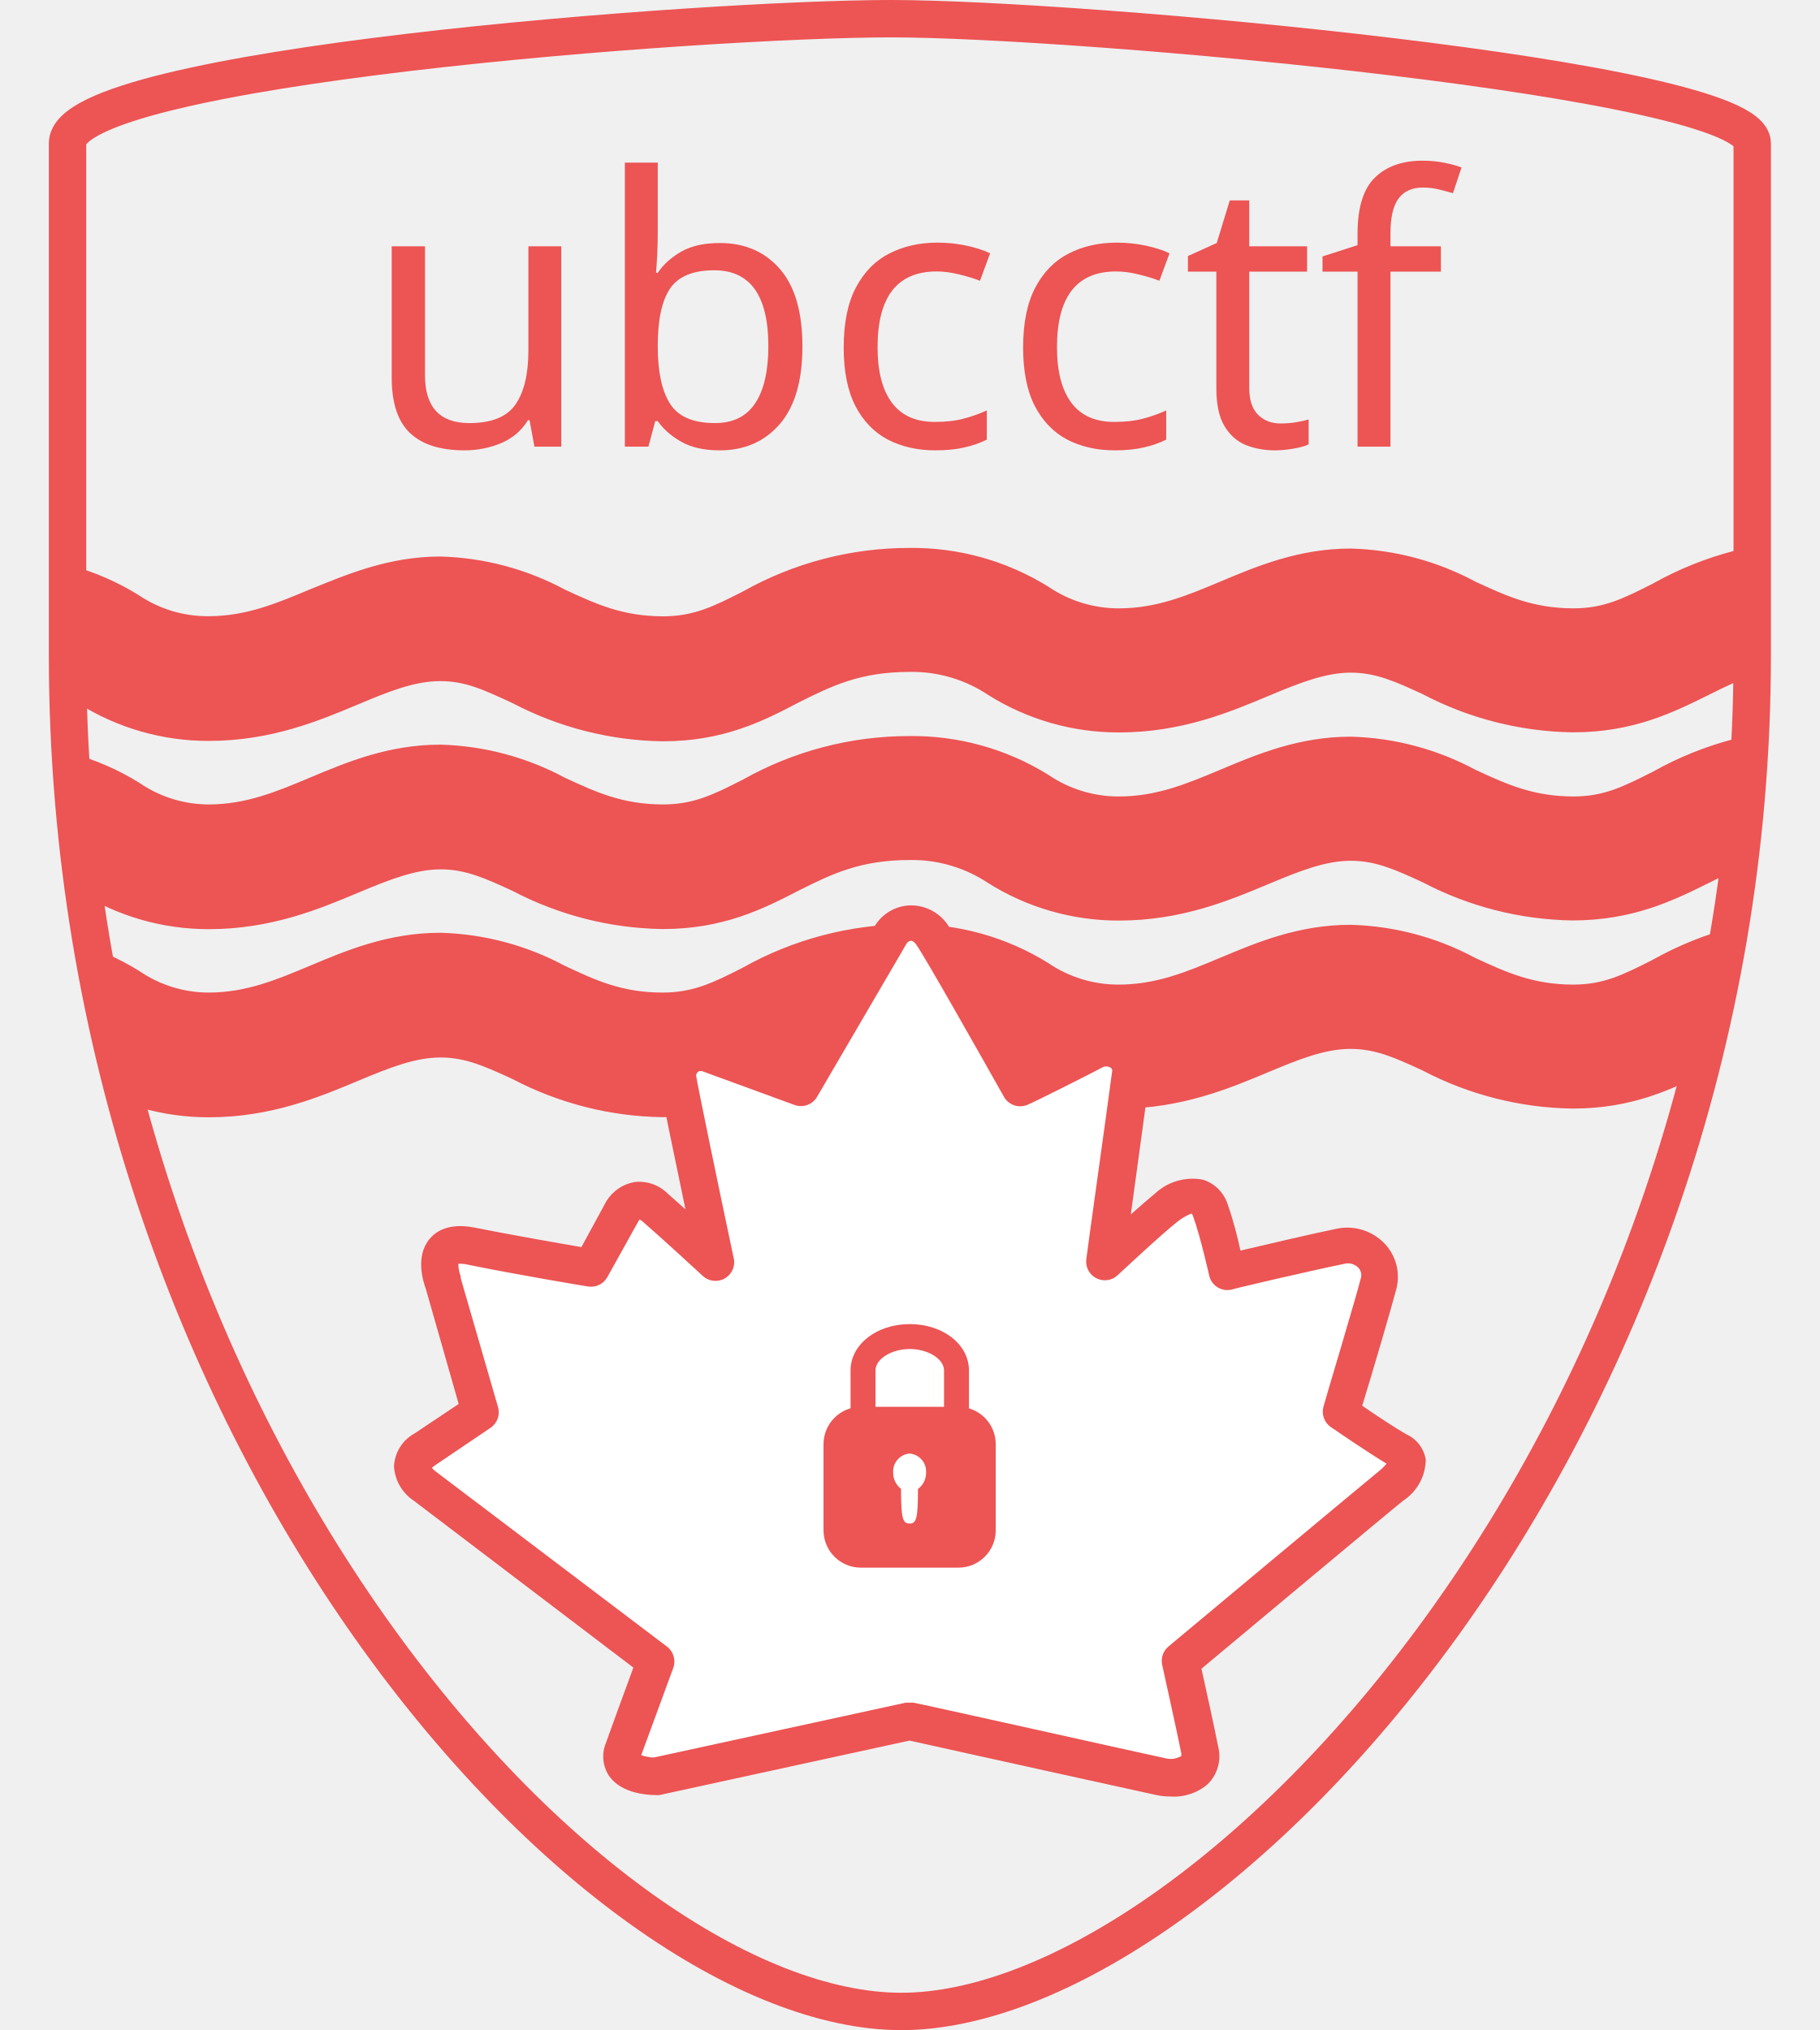
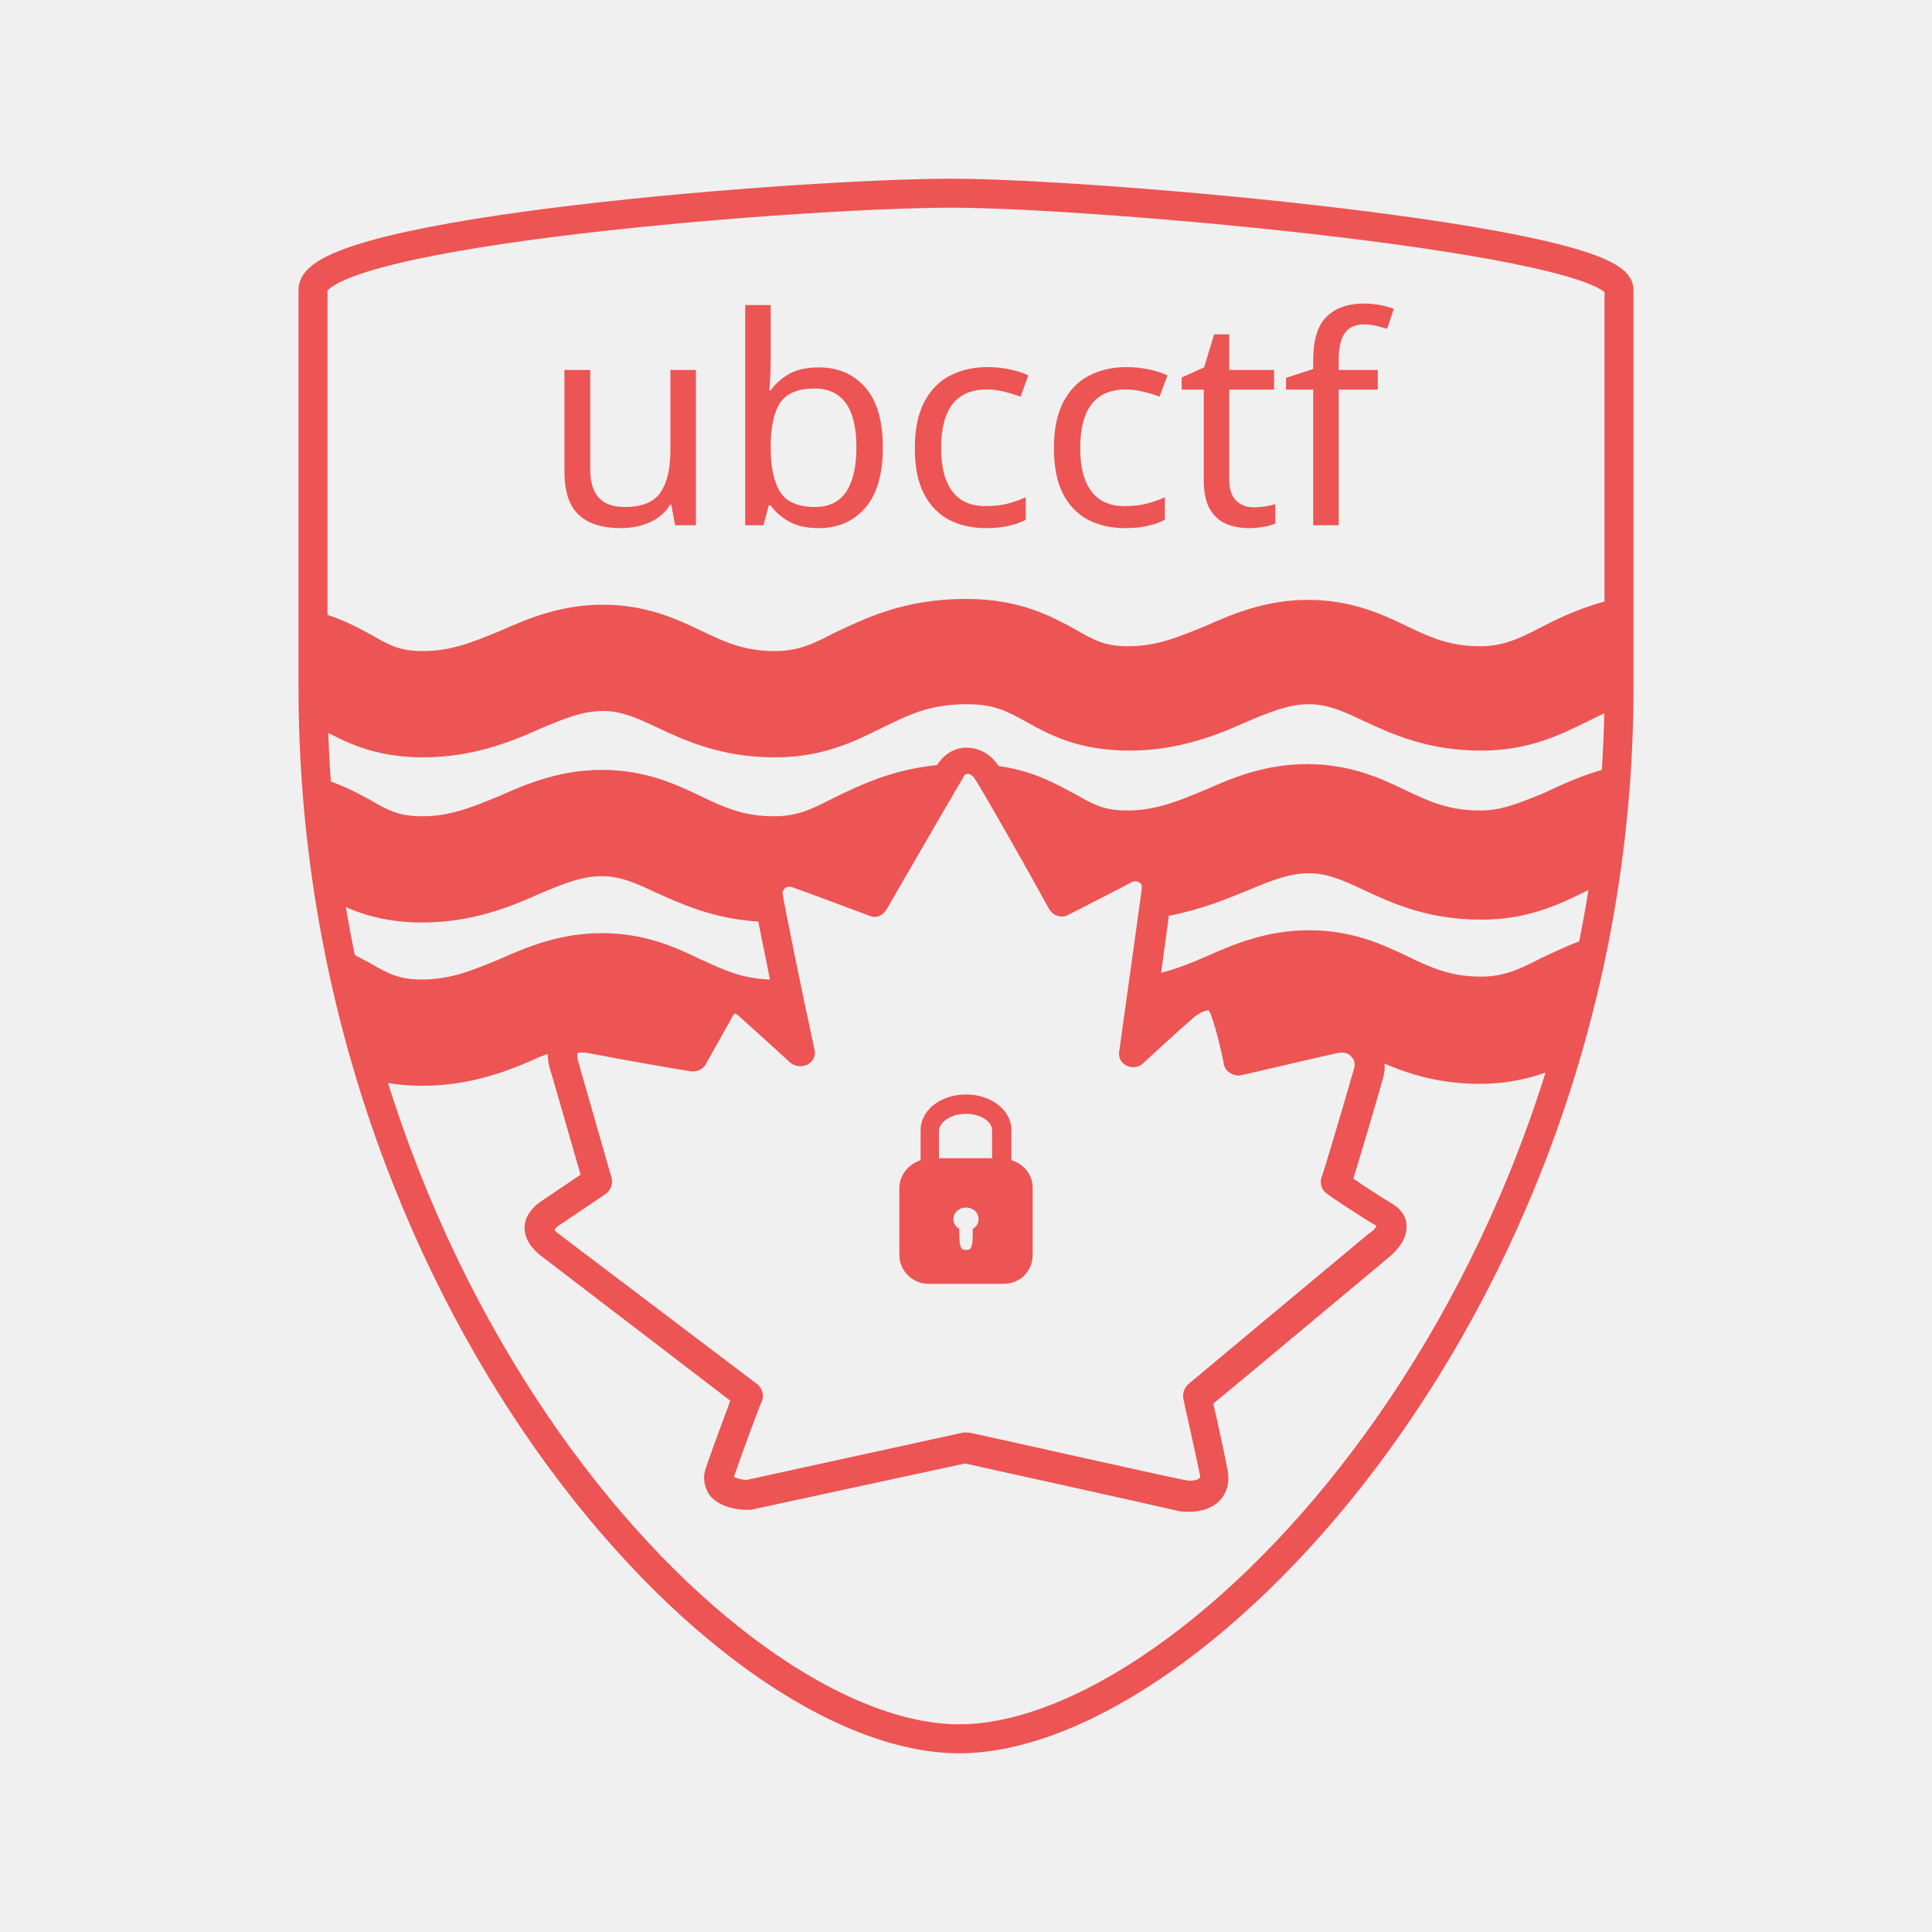
- <svg xmlns="http://www.w3.org/2000/svg" id="Layer_1" data-name="Layer 1" viewBox="0 0 146.01 162.94">
-   <defs>
-     <style>.cls-1{fill:none;stroke:#ed5454;stroke-miterlimit:10;stroke-width:3px;}.cls-2{clip-path:url(#clip-path);}.cls-3,.cls-5{fill:#ed5454;}.cls-4{fill:#fff;}.cls-5{font-size:30px;font-family:CQMono, CQ Mono;}</style>
-     <clipPath id="clip-path" transform="translate(-27.58 -18.33)">
-       <path class="cls-1" d="M33,29.83v41.1c0,62.91,42.41,108.85,66.91,108.85S168.2,133.83,168.2,70.93V29.83c0-5.18-54-10-69.09-10S33,23.7,33,29.83Z" />
+ <svg xmlns="http://www.w3.org/2000/svg" xmlns:xlink="http://www.w3.org/1999/xlink" version="1.1" id="Layer_2" x="0px" y="0px" viewBox="0 0 200 200" style="enable-background:new 0 0 200 200;" xml:space="preserve">
+   <style type="text/css">
+ 	.st0{clip-path:url(#SVGID_2_);}
+ 	.st1{fill:#ED5454;}
+ 	.st2{font-family:'CQMono';}
+ 	.st3{font-size:30px;}
+ </style>
+   <g>
+     <defs>
+       <path id="SVGID_1_" d="M32.4,30c0,0,0,27.5,0,41.1C32.4,134,74.8,180,99.3,180s68.3-45.9,68.3-108.9c0-15.6,0-35.9,0-41.1    s-54-10-69.1-10S32.4,23.9,32.4,30z" />
+     </defs>
+     <clipPath id="SVGID_2_">
+       <use xlink:href="#SVGID_1_" style="overflow:visible;" />
    </clipPath>
-   </defs>
-   <g class="cls-2">
-     <path class="cls-3" d="M80.79,77.83h-.07a26.7,26.7,0,0,1-12-3.06C66.52,73.76,65,73,62.92,73s-4.1.82-6.58,1.86c-3.12,1.31-7,2.94-12,2.94a19.54,19.54,0,0,1-10.46-3A10.93,10.93,0,0,0,27.58,73V63a20.58,20.58,0,0,1,11.1,3.08,9.87,9.87,0,0,0,5.62,1.71c3,0,5.41-1,8.17-2.16C55.42,64.44,58.76,63,62.92,63a22.34,22.34,0,0,1,10,2.66c2.47,1.14,4.6,2.13,7.85,2.14,2.47,0,4.05-.78,6.44-2a27.21,27.21,0,0,1,13.34-3.49,20.68,20.68,0,0,1,11.16,3.11,10,10,0,0,0,5.66,1.74c3,0,5.41-1,8.17-2.16,2.95-1.24,6.29-2.64,10.45-2.64a22.35,22.35,0,0,1,10,2.66c2.47,1.14,4.59,2.13,7.85,2.14h0c2.45,0,4-.78,6.41-2a27.28,27.28,0,0,1,13.35-3.49v10c-4,0-6.26,1.13-8.9,2.44-2.84,1.41-6.06,3-10.86,3h-.08a26.71,26.71,0,0,1-12-3.06c-2.17-1-3.75-1.73-5.78-1.73s-4.1.82-6.58,1.86c-3.12,1.31-7,2.94-12,2.94a19.62,19.62,0,0,1-10.5-3,11,11,0,0,0-6.3-1.86c-4,0-6.27,1.13-8.9,2.44C88.81,76.23,85.6,77.83,80.79,77.83Z" transform="translate(-27.58 -18.33)" />
-     <path class="cls-3" d="M80.79,92.9h-.07a26.7,26.7,0,0,1-12-3.06c-2.18-1-3.75-1.73-5.78-1.73s-4.1.82-6.58,1.86c-3.12,1.31-7,2.94-12,2.94a19.54,19.54,0,0,1-10.46-3,10.93,10.93,0,0,0-6.26-1.84v-10a20.58,20.58,0,0,1,11.1,3.08A9.87,9.87,0,0,0,44.3,82.9c3,0,5.41-1,8.17-2.16,2.95-1.24,6.29-2.64,10.45-2.64a22.35,22.35,0,0,1,10,2.66c2.47,1.14,4.6,2.13,7.85,2.14,2.47,0,4.05-.78,6.44-2a27.22,27.22,0,0,1,13.34-3.49,20.68,20.68,0,0,1,11.16,3.11,10,10,0,0,0,5.66,1.74c3,0,5.41-1,8.17-2.16,2.95-1.24,6.29-2.64,10.45-2.64a22.35,22.35,0,0,1,10,2.66c2.47,1.14,4.6,2.13,7.85,2.14h0c2.45,0,4-.78,6.41-2a27.28,27.28,0,0,1,13.35-3.49v10c-4,0-6.26,1.13-8.9,2.44-2.86,1.42-6.1,3-10.94,3a26.69,26.69,0,0,1-12-3.06c-2.18-1-3.75-1.73-5.78-1.73s-4.1.82-6.58,1.86c-3.12,1.31-7,2.94-12,2.94a19.63,19.63,0,0,1-10.5-3,11,11,0,0,0-6.3-1.86c-4,0-6.27,1.13-8.9,2.44C88.81,91.3,85.6,92.9,80.79,92.9Z" transform="translate(-27.58 -18.33)" />
-     <path class="cls-3" d="M80.79,108h-.08a26.7,26.7,0,0,1-12-3.06c-2.18-1-3.75-1.73-5.78-1.73s-4.1.82-6.58,1.86c-3.12,1.31-7,2.94-12,2.94a19.54,19.54,0,0,1-10.46-3,10.93,10.93,0,0,0-6.26-1.84v-10a20.58,20.58,0,0,1,11.1,3.08A9.87,9.87,0,0,0,44.3,98c3,0,5.41-1,8.17-2.16,2.95-1.24,6.29-2.64,10.45-2.64a22.35,22.35,0,0,1,10,2.66C75.36,97,77.49,98,80.75,98c2.44,0,4.05-.78,6.44-2a27.22,27.22,0,0,1,13.34-3.49,20.68,20.68,0,0,1,11.16,3.11,10,10,0,0,0,5.66,1.74c3,0,5.41-1,8.17-2.16,2.95-1.24,6.29-2.64,10.45-2.64a22.35,22.35,0,0,1,10,2.66c2.47,1.14,4.6,2.13,7.85,2.14h0c2.46,0,4-.78,6.41-2a27.28,27.28,0,0,1,13.35-3.49v10c-4,0-6.26,1.13-8.9,2.44-2.84,1.41-6.06,3-10.86,3h-.08a26.71,26.71,0,0,1-12-3.06c-2.17-1-3.75-1.73-5.78-1.73s-4.1.82-6.58,1.86c-3.12,1.31-7,2.94-12,2.94a19.63,19.63,0,0,1-10.5-3,11,11,0,0,0-6.3-1.86c-4,0-6.27,1.13-8.9,2.44C88.81,106.37,85.6,108,80.79,108Z" transform="translate(-27.58 -18.33)" />
-     <path class="cls-4" d="M100.57,156.51,80.19,161s-3.34,0-2.58-2.15c.39-1.11,2.59-7.11,2.59-7.11L61.69,137.62s-2.22-1.48,0-3l4.44-3-3-10.37s-1.48-3.7,2.22-3S75,120.11,75,120.11l2.56-4.61a1.61,1.61,0,0,1,2.61-.23c1.58,1.4,4.84,4.38,4.84,4.38s-2.86-13.64-3-14.7A1.88,1.88,0,0,1,84.58,103l7.36,2.69s6.37-10.89,7.14-12.24a1.91,1.91,0,0,1,3.4,0c.92,1.41,7,12.24,7,12.24s4.77-2.39,6-3a2,2,0,0,1,2.89,1.88c-.21,1.7-2.07,15.08-2.07,15.08s3.54-3.31,4.88-4.38,3-1.54,3.61.23,1.34,4.93,1.34,4.93,6.93-1.65,9.05-2.07a2.5,2.5,0,0,1,3.11,3c-.42,1.63-3,10.37-3,10.37s3.18,2.18,4.53,3,.57,2-.57,3-16.89,14.07-16.89,14.07,1.16,5.2,1.54,7.11-1.59,2.47-3.11,2.15S100.57,156.51,100.57,156.51Z" transform="translate(-27.58 -18.33)" />
-     <path class="cls-3" d="M121.55,162.53a5.55,5.55,0,0,1-1.13-.11c-1.42-.3-17.29-3.81-19.85-4.38l-20.06,4.37a1.48,1.48,0,0,1-.35,0c-.53,0-2.66-.09-3.67-1.49a2.83,2.83,0,0,1-.3-2.65c.29-.82,1.57-4.32,2.22-6.09l-17.63-13.4a3.56,3.56,0,0,1-1.58-2.73,3.18,3.18,0,0,1,1.66-2.67l3.53-2.36-2.64-9.25c-.21-.57-.86-2.61.31-4,.53-.64,1.59-1.31,3.63-.9,2.71.54,6.68,1.24,8.55,1.56l2-3.68a3.32,3.32,0,0,1,2.25-1.54,3.23,3.23,0,0,1,2.66.91l1.44,1.28c-.86-4.12-2-9.58-2.08-10.29a3.39,3.39,0,0,1,1.27-3,3.31,3.31,0,0,1,3.28-.51l6.18,2.26,6.51-11.15A3.45,3.45,0,0,1,100.67,91a3.58,3.58,0,0,1,3.07,1.72c.75,1.16,4.71,8.17,6.35,11.07,1.5-.75,3.88-2,4.67-2.37a3.59,3.59,0,0,1,3.68.25,3.26,3.26,0,0,1,1.39,3.14c-.14,1.09-.94,6.88-1.5,11,.73-.65,1.43-1.26,1.89-1.63a4.42,4.42,0,0,1,3.91-1.16,3.05,3.05,0,0,1,2,2.06c.38,1.05.77,2.54,1,3.63,2.16-.51,6.11-1.43,7.65-1.74a4.14,4.14,0,0,1,3.91,1.17,3.87,3.87,0,0,1,.95,3.65c-.34,1.31-2,7-2.74,9.37,1,.7,2.68,1.8,3.53,2.29A2.69,2.69,0,0,1,142,135.5a4,4,0,0,1-1.82,3.29c-1,.79-13.11,10.92-16.18,13.48.35,1.58,1.06,4.81,1.34,6.25a3.15,3.15,0,0,1-.82,3A4.13,4.13,0,0,1,121.55,162.53ZM80.19,161h0ZM100.57,155a1.51,1.51,0,0,1,.32,0c.19,0,18.64,4.13,20.14,4.44a1.7,1.7,0,0,0,1.35-.16h0a.59.59,0,0,0,0-.23c-.37-1.87-1.52-7-1.53-7.08a1.5,1.5,0,0,1,.5-1.48c.64-.54,15.78-13.17,16.91-14.09a3.45,3.45,0,0,0,.59-.59c-1.53-.92-4.33-2.84-4.46-2.93a1.5,1.5,0,0,1-.59-1.67c0-.09,2.61-8.73,3-10.32a.88.88,0,0,0-.23-.83,1.18,1.18,0,0,0-1.14-.28c-2.07.41-8.93,2-9,2.06a1.5,1.5,0,0,1-1.81-1.13s-.69-3.09-1.29-4.75a.68.68,0,0,0-.12-.23,4.43,4.43,0,0,0-1.15.67c-1.28,1-4.75,4.26-4.79,4.29a1.5,1.5,0,0,1-2.51-1.3c0-.13,1.86-13.39,2.07-15.06a.26.26,0,0,0-.12-.3.63.63,0,0,0-.57-.07c-1.2.64-5.81,2.95-6,3a1.5,1.5,0,0,1-2-.61c-2.1-3.73-6.25-11.07-7-12.16-.15-.22-.3-.35-.48-.35a.49.49,0,0,0-.36.29c-.78,1.34-7.15,12.24-7.15,12.24a1.5,1.5,0,0,1-1.81.65l-7.35-2.69c-.21-.08-.3,0-.35,0a.49.49,0,0,0-.2.31c.1.72,1.84,9.12,3,14.58A1.5,1.5,0,0,1,84,120.76s-3.25-3-4.82-4.36a.8.8,0,0,0-.29-.19s0,.06-.05.1l-2.52,4.53a1.5,1.5,0,0,1-1.56.75c-.06,0-6-1-9.68-1.76a2.7,2.7,0,0,0-.72-.06,2.89,2.89,0,0,0,.19,1l0,.14,3,10.37a1.5,1.5,0,0,1-.61,1.66l-4.44,3a1.76,1.76,0,0,0-.26.21,1.48,1.48,0,0,0,.28.27L81.11,150.5a1.5,1.5,0,0,1,.5,1.71s-2.15,5.85-2.57,7a3.39,3.39,0,0,0,1,.19L100.25,155A1.53,1.53,0,0,1,100.57,155Z" transform="translate(-27.58 -18.33)" />
-     <path class="cls-3" d="M104.49,144.16H96.67a3,3,0,0,1-3-3v-6.91a3,3,0,0,1,3-3h7.82a3,3,0,0,1,3,3v6.91A3,3,0,0,1,104.49,144.16ZM100.58,135a1.44,1.44,0,0,0-1.32,1.53,1.6,1.6,0,0,0,.63,1.3c0,2.41.14,2.79.69,2.79s.67-.43.67-2.78a1.59,1.59,0,0,0,.65-1.32A1.44,1.44,0,0,0,100.58,135Z" transform="translate(-27.58 -18.33)" />
-     <path class="cls-3" d="M97.84,131.95h-2v-3.62c0-2.08,2.08-3.72,4.75-3.72s4.75,1.63,4.75,3.72v3.59h-2v-3.59c0-.92-1.28-1.72-2.75-1.72s-2.75.8-2.75,1.72Z" transform="translate(-27.58 -18.33)" />
-     <text class="cls-5" transform="translate(29.06 35.85)">ubcctf</text>
+     <g class="st0">
+       <path class="st1" d="M159.4,65c-2.3,1.2-3.9,1.9-6.2,1.9c0,0,0,0,0,0c-3.1,0-5.1-0.9-7.6-2.1c-2.7-1.3-5.8-2.7-10.2-2.7    c-4.3,0-7.7,1.4-10.6,2.7c-2.7,1.1-5,2.1-8,2.1c-2.4,0-3.5-0.6-5.4-1.7c-2.4-1.3-5.7-3.2-11.4-3.2c-6.4,0-10.4,2-13.6,3.5    c-2.3,1.2-3.8,1.9-6.2,1.9c0,0,0,0,0,0c-3.1,0-5.1-0.9-7.6-2.1c-2.7-1.3-5.8-2.7-10.2-2.7c-4.3,0-7.7,1.4-10.6,2.7    c-2.7,1.1-5,2.1-8,2.1c-2.4,0-3.5-0.6-5.4-1.7c-2.4-1.3-5.7-3.1-11.3-3.1v11c2.8,0,4.1,0.7,6,1.8c2.4,1.3,5.5,3,10.7,3    c5.1,0,9.1-1.6,12.2-3c2.4-1,4.3-1.8,6.4-1.8c1.9,0,3.5,0.7,5.6,1.7c3,1.4,6.7,3.1,12.2,3.1c0,0,0.1,0,0.1,0    c4.9,0,8.3-1.7,11.1-3.1c2.7-1.3,4.8-2.4,8.7-2.4c2.8,0,4.1,0.7,6.1,1.8c2.5,1.4,5.5,3,10.7,3c5.1,0,9.1-1.6,12.2-3    c2.4-1,4.3-1.8,6.4-1.8c1.9,0,3.5,0.7,5.6,1.7c3,1.4,6.7,3.1,12.2,3.1c0,0,0.1,0,0.1,0c4.9,0,8.3-1.7,11.1-3.1    c2.7-1.3,4.8-2.4,8.7-2.4v-11C166.5,61.5,162.5,63.4,159.4,65z" />
+       <path class="st1" d="M153.2,83.9C153.2,83.9,153.1,83.9,153.2,83.9c-3.2,0-5.2-0.9-7.7-2.1c-2.7-1.3-5.8-2.7-10.2-2.7    c-4.3,0-7.7,1.4-10.6,2.7c-2.7,1.1-5,2.1-8,2.1c-2.4,0-3.5-0.6-5.4-1.7c-1.9-1-4.3-2.4-7.9-2.9c0,0,0-0.1-0.1-0.1    c-0.8-1.2-2-1.8-3.3-1.8c-1.2,0-2.3,0.7-3,1.8c-4.8,0.5-8,2.1-10.7,3.4c-2.3,1.2-3.8,1.9-6.2,1.9c0,0,0,0,0,0    c-3.1,0-5.1-0.9-7.6-2.1c-2.7-1.3-5.8-2.7-10.2-2.7c-4.3,0-7.7,1.4-10.6,2.7c-2.7,1.1-5,2.1-8,2.1c-2.4,0-3.5-0.6-5.4-1.7    c-2.4-1.3-5.7-3.1-11.3-3.1v11c2.8,0,4.1,0.7,6,1.8c2.4,1.3,5.5,3,10.7,3c5.1,0,9.1-1.6,12.2-3c2.4-1,4.3-1.8,6.4-1.8    c1.9,0,3.5,0.7,5.6,1.7c2.7,1.2,5.9,2.7,10.6,3c0.3,1.6,0.8,3.9,1.2,6c-2.9-0.1-4.8-1-7.2-2.1c-2.7-1.3-5.8-2.7-10.2-2.7    c-4.3,0-7.7,1.4-10.6,2.7c-2.7,1.1-5,2.1-8,2.1c-2.4,0-3.5-0.6-5.4-1.7c-2.4-1.3-5.7-3.1-11.3-3.1v11c2.8,0,4.1,0.7,6,1.8    c2.4,1.3,5.5,3,10.7,3c5.1,0,9.1-1.6,12.2-3c0.3-0.1,0.5-0.2,0.8-0.3c0,0.9,0.3,1.8,0.4,2.1l3,10.4l-4,2.7c-1.5,1-1.8,2.1-1.8,2.8    c0,1.7,1.6,2.8,1.7,2.9L75.6,145c-0.7,1.9-2.2,5.9-2.5,6.9c-0.4,1-0.2,2,0.3,2.8c1.1,1.5,3.4,1.6,3.9,1.6c0.1,0,0.2,0,0.4,0    l22.2-4.8c2.7,0.6,20.4,4.5,22,4.9c0.4,0.1,0.8,0.1,1.2,0.1c1.1,0,2.3-0.3,3.1-1.1c0.8-0.8,1.1-1.9,0.9-3.1    c-0.3-1.6-1.1-5.3-1.5-7c3.3-2.7,16.9-14.1,18-15c1-0.8,2.1-2,2-3.5c0-0.5-0.3-1.5-1.5-2.2c-1-0.6-2.9-1.8-4-2.6    c0.8-2.6,2.7-9,3.1-10.5c0.1-0.5,0.2-0.9,0.1-1.4c2.6,1.1,5.7,2.1,9.9,2.1c4.9,0,8.4-1.7,11.2-3.1c2.7-1.3,4.8-2.4,8.7-2.4v-11    c-6.4,0-10.4,2-13.6,3.5c-2.3,1.2-3.9,1.9-6.2,1.9c0,0,0,0,0,0c-3.1,0-5.1-0.9-7.6-2.1c-2.7-1.3-5.8-2.7-10.2-2.7    c-4.3,0-7.7,1.4-10.6,2.7c-1.6,0.7-3.1,1.3-4.7,1.7c0.3-2.2,0.6-4.4,0.8-5.9c3.2-0.6,5.9-1.7,8.1-2.6c2.4-1,4.3-1.8,6.4-1.8    c1.9,0,3.5,0.7,5.6,1.7c3,1.4,6.7,3.1,12.2,3.1c0,0,0.1,0,0.1,0c4.9,0,8.3-1.7,11.1-3.1c2.7-1.3,4.8-2.4,8.7-2.4v-11    c-6.4,0-10.4,2-13.6,3.5C157,83.2,155.5,83.9,153.2,83.9z M116.6,110.3c0.6,0.3,1.3,0.2,1.7-0.2c0,0,3.9-3.6,5.3-4.8    c0.9-0.7,1.4-0.7,1.5-0.7c0,0,0.1,0.1,0.2,0.3c0.7,1.8,1.4,5.2,1.4,5.3c0.1,0.4,0.3,0.7,0.7,0.9c0.3,0.2,0.8,0.3,1.1,0.2    c0.1,0,7.7-1.8,10-2.3c0.6-0.1,1.1,0,1.4,0.4c0.3,0.3,0.4,0.7,0.3,1.1c-0.5,1.8-3.3,11.3-3.4,11.4c-0.2,0.6,0,1.3,0.6,1.7    c0.1,0.1,3.5,2.4,5.1,3.3c-0.1,0.2-0.3,0.5-0.8,0.8c-1.2,1-18,15-18.7,15.6c-0.4,0.4-0.6,0.9-0.5,1.5c0,0.1,1.3,5.8,1.7,7.8    c0.1,0.3,0,0.4,0,0.4c-0.2,0.2-0.9,0.4-1.6,0.2c-1.7-0.3-22.1-4.9-22.3-4.9c-0.1,0-0.2,0-0.3,0c-0.1,0-0.2,0-0.3,0l-22.4,4.9    c-0.5,0-1.1-0.2-1.3-0.3c0,0,0-0.1,0-0.1c0.4-1.2,2.8-7.8,2.9-7.8c0.2-0.6,0-1.3-0.5-1.7l-20.6-15.6c-0.2-0.1-0.4-0.4-0.4-0.4    c0,0,0.1-0.2,0.4-0.4l4.9-3.3c0.5-0.4,0.8-1,0.6-1.7l-3.3-11.5c0,0,0-0.1,0-0.1c-0.2-0.4-0.3-1.1-0.2-1.3c0,0,0.3-0.1,1,0    c4.1,0.8,10.6,1.9,10.7,1.9c0.6,0.1,1.3-0.2,1.6-0.8l2.8-5c0,0,0.2-0.2,0.2-0.2c0,0,0.2,0.1,0.4,0.3c1.7,1.5,5.3,4.8,5.3,4.8    c0.5,0.4,1.2,0.5,1.8,0.2c0.6-0.3,0.9-1,0.7-1.6c-1.3-6-3.2-15.3-3.3-16.2c0-0.1,0.1-0.3,0.3-0.5c0.2-0.1,0.3-0.1,0.6-0.1    c1.7,0.6,8.1,3,8.1,3c0.7,0.3,1.4,0,1.8-0.7c0,0,7-12.1,7.9-13.6c0.1-0.3,0.3-0.4,0.5-0.4c0.2,0,0.5,0.2,0.7,0.5    c0.8,1.2,5.4,9.3,7.7,13.5c0.4,0.7,1.3,1,2,0.6c0.2-0.1,5.3-2.7,6.6-3.4c0.2-0.1,0.6-0.1,0.8,0.1c0.2,0.1,0.2,0.3,0.2,0.5    c-0.2,1.8-2.3,16.5-2.3,16.7C115.7,109.4,116,110,116.6,110.3z" />
+       <path class="st1" d="M104.7,120.1v-3.1c0-2.1-2.1-3.7-4.7-3.7s-4.7,1.6-4.7,3.7v3.1c-1.2,0.4-2.2,1.5-2.2,2.9v6.9c0,1.7,1.4,3,3,3    h7.8c1.7,0,3-1.3,3-3V123C106.9,121.6,106,120.5,104.7,120.1z M100,115.3c1.5,0,2.7,0.8,2.7,1.7v2.9h-5.5v-2.9    C97.3,116.1,98.5,115.3,100,115.3z M100.7,127.2c0,1.9-0.1,2.2-0.7,2.2c-0.6,0-0.7-0.3-0.7-2.2c-0.4-0.2-0.6-0.6-0.6-1    c0-0.7,0.6-1.2,1.3-1.2c0.7,0,1.3,0.5,1.3,1.2C101.3,126.6,101.1,127,100.7,127.2z" />
+     </g>
+     <g class="st0">
+       <text transform="matrix(1 0 0 1 56.055 54.3758)" class="st1 st2 st3">ubcctf</text>
+     </g>
+     <use xlink:href="#SVGID_1_" style="overflow:visible;fill:none;stroke:#ED5454;stroke-width:3;stroke-miterlimit:10;" />
  </g>
-   <path class="cls-1" d="M33,29.83v41.1c0,62.91,42.41,108.85,66.91,108.85S168.2,133.83,168.2,70.93V29.83c0-5.18-54-10-69.09-10S33,23.7,33,29.83Z" transform="translate(-27.58 -18.33)" />
</svg>
